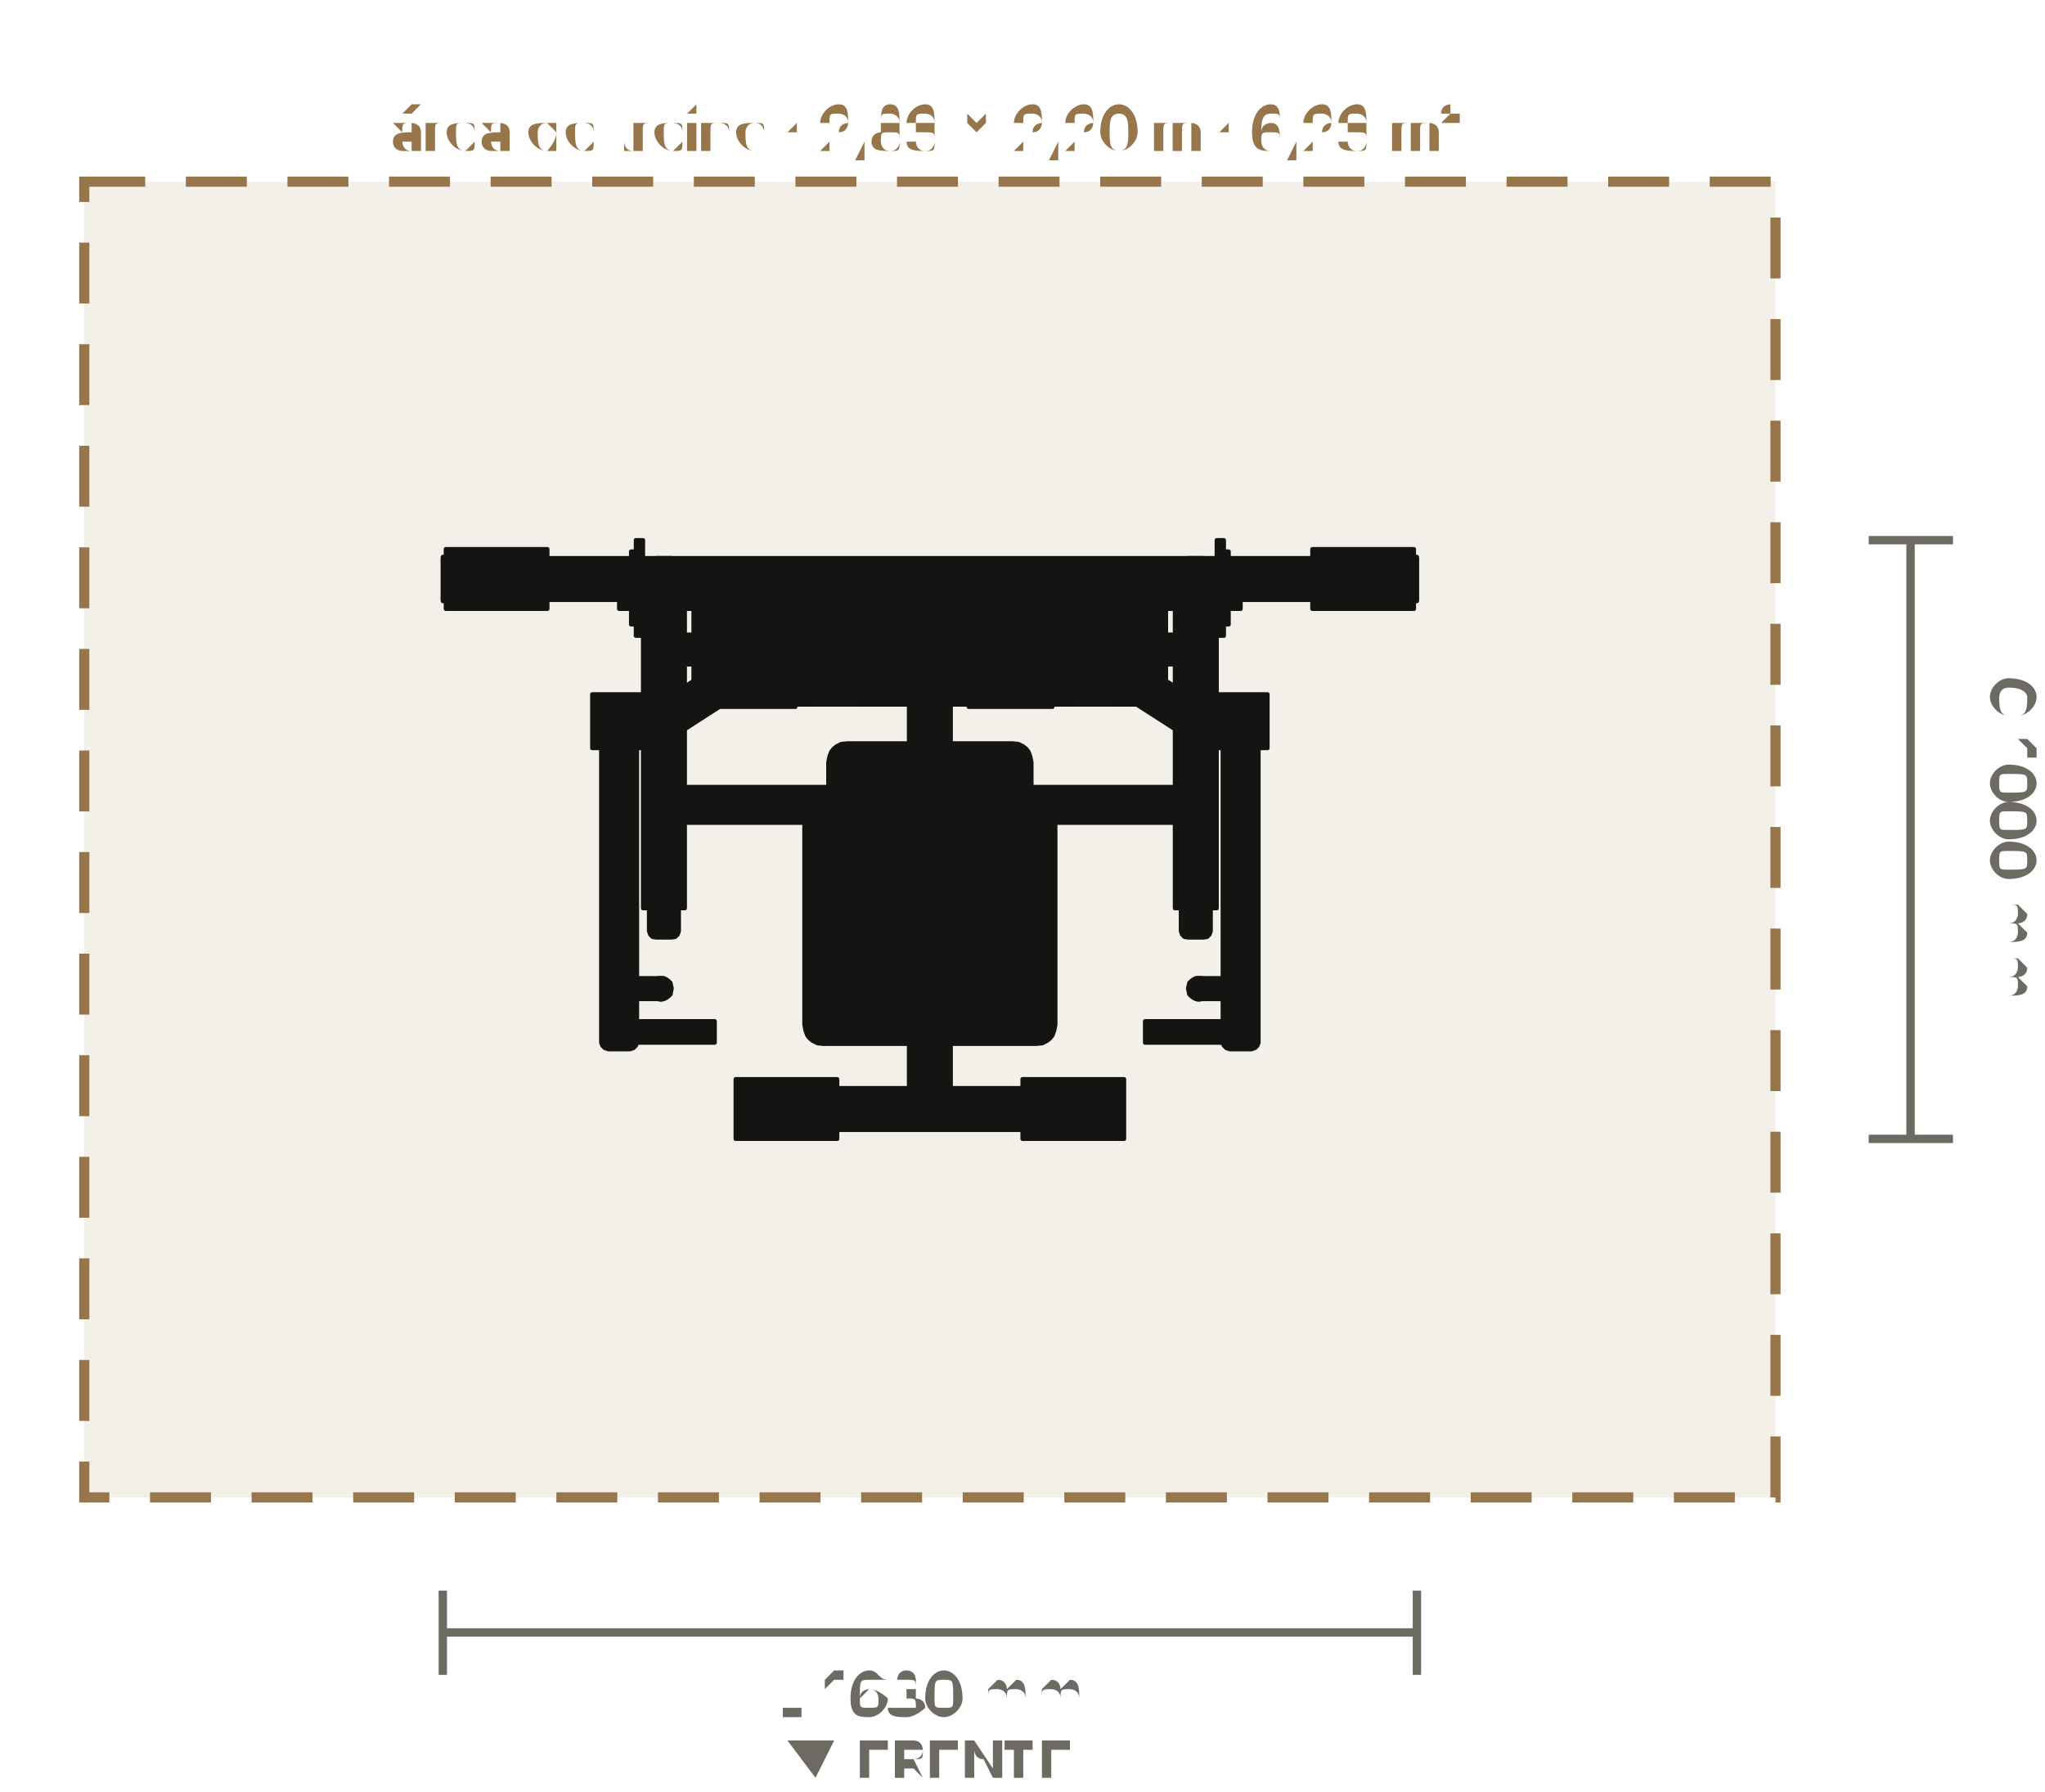
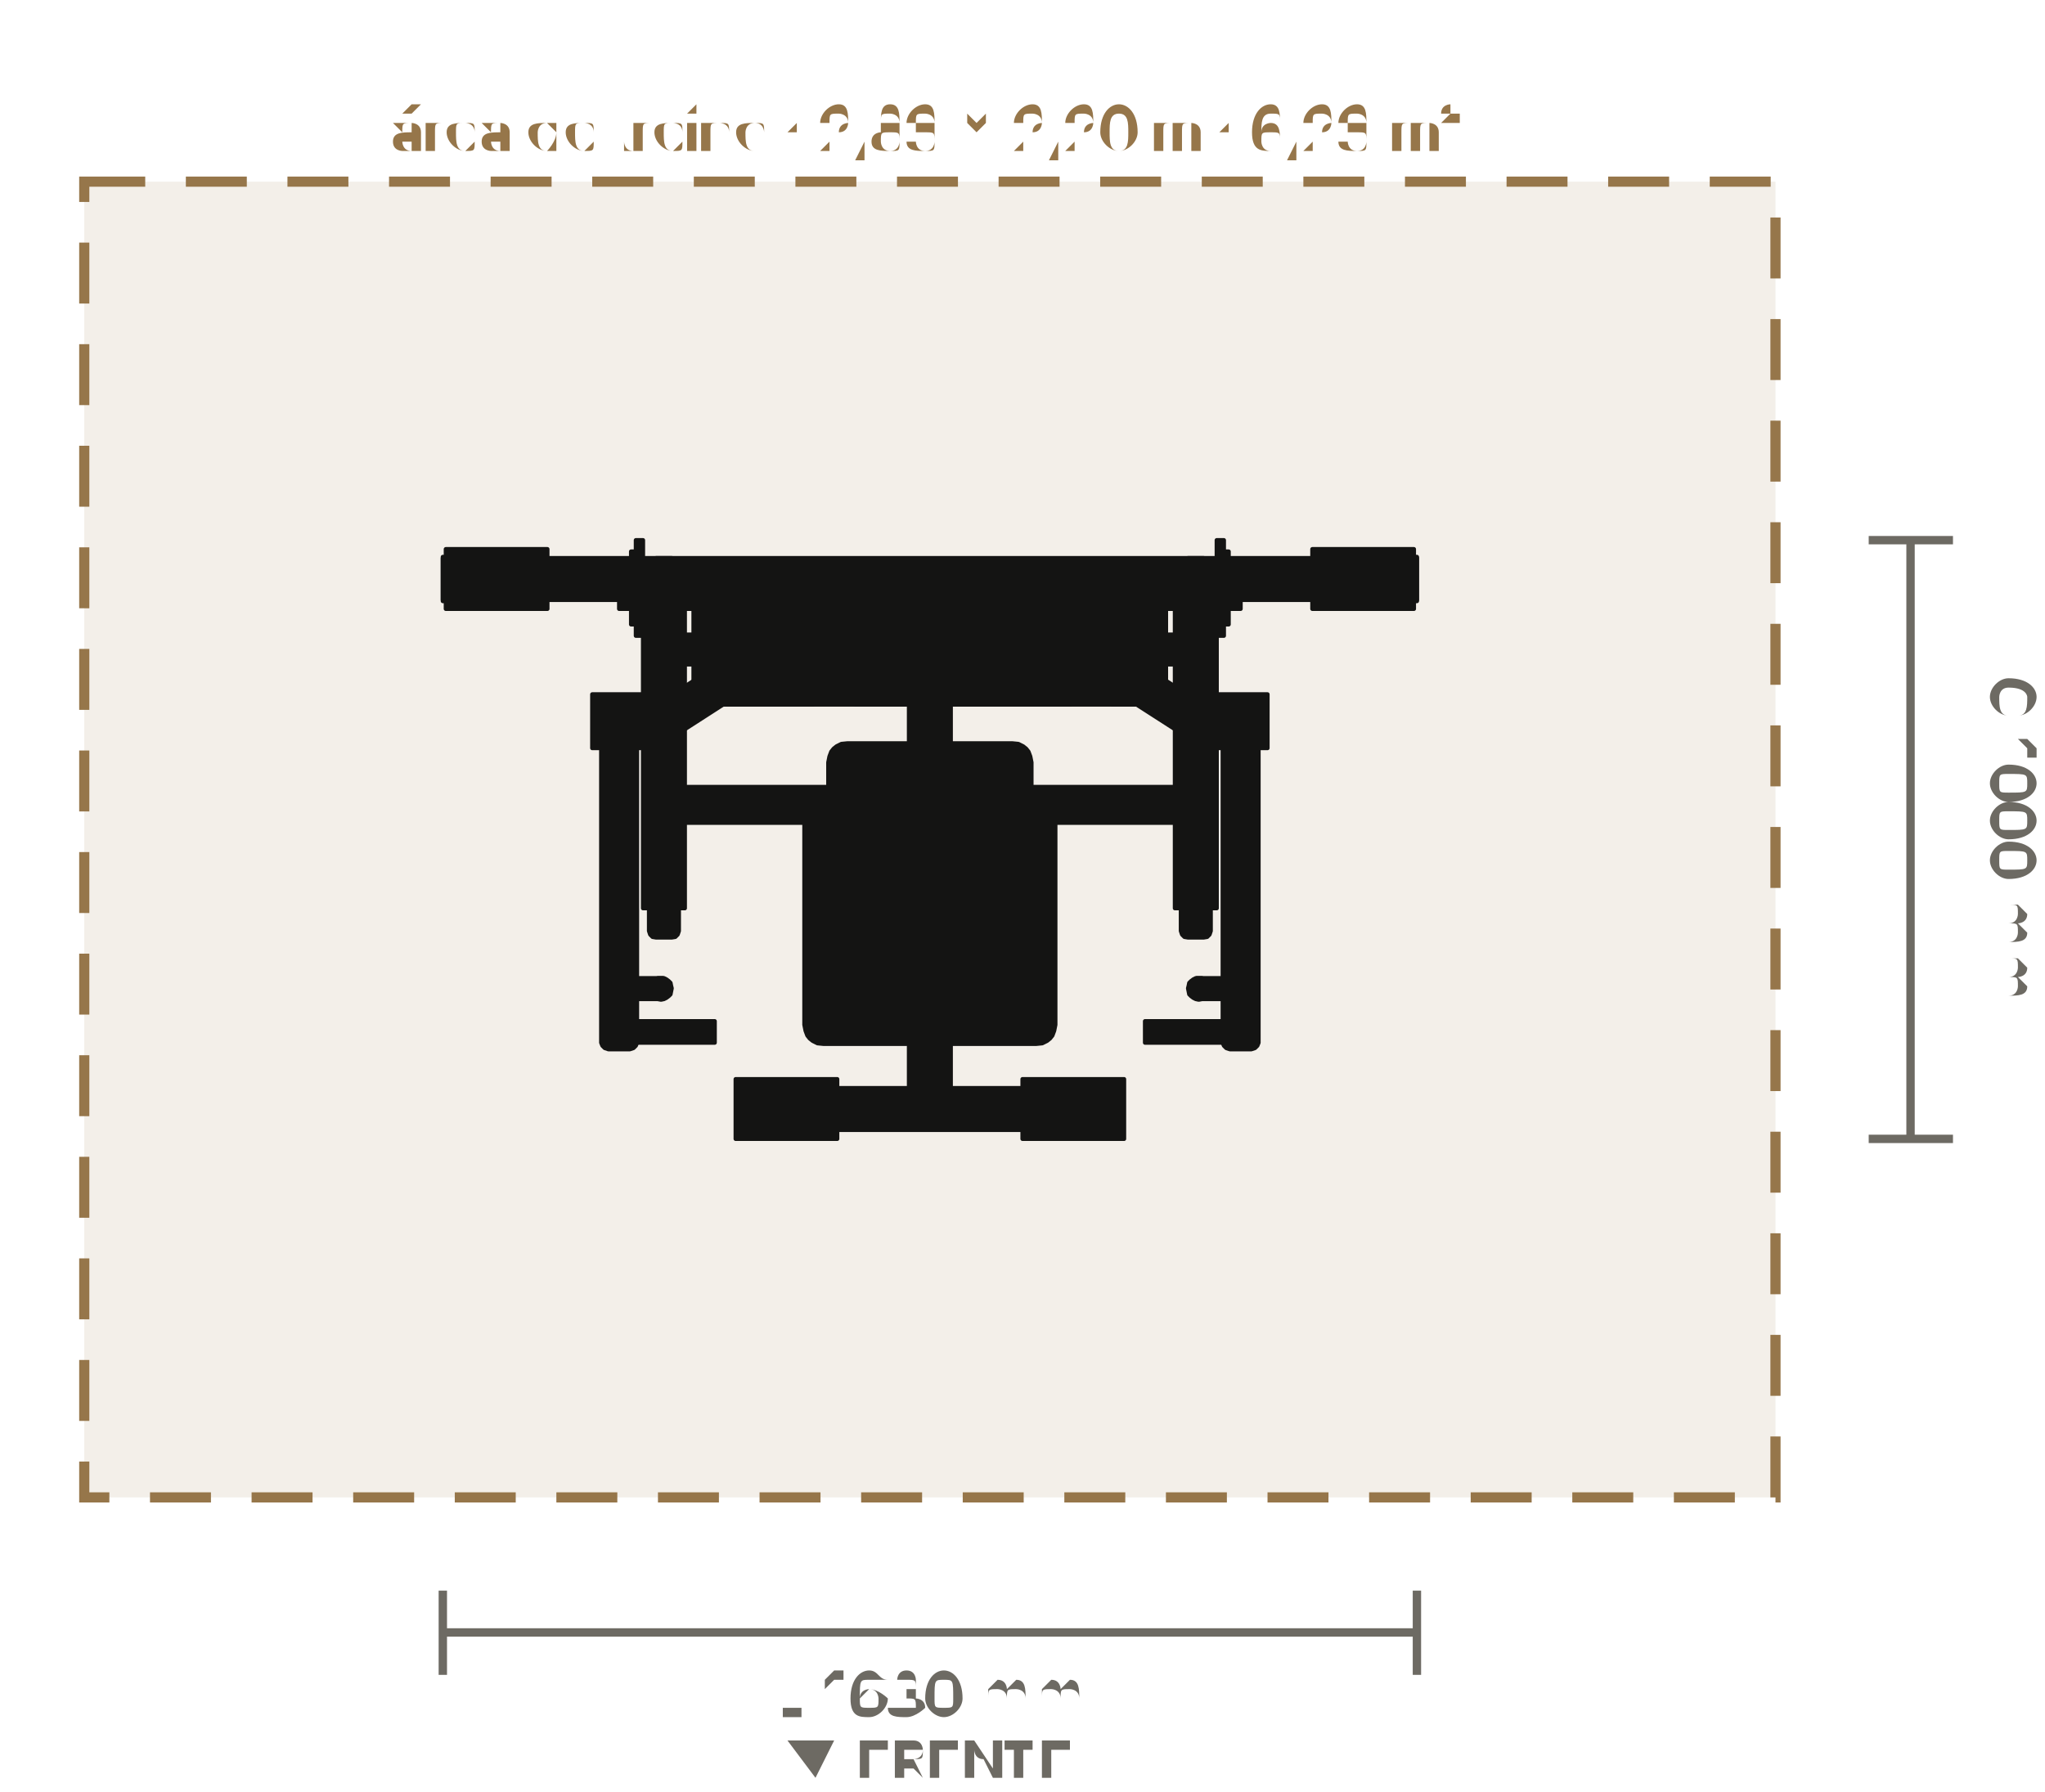
<svg xmlns="http://www.w3.org/2000/svg" viewBox="-1.556 -1.405 3.422 2.998" role="img" aria-label="Planta do Supino Declinado Iso-Lateral (LD-B027): 1630 × 1002 mm, com 60 cm de área de treino em volta" data-equipment="LD-B027" data-unit="m">
  <rect class="eq-zone" x="-1.415" y="-1.101" width="2.83" height="2.202" style="fill:#96764a;fill-opacity:.12;stroke:#96764a;stroke-width:0.017;stroke-dasharray:0.102 0.068" />
  <text class="eq-zone-label" x="0" y="-1.152" style="font-family:Barlow,Inter,Arial,sans-serif;font-size:0.097px;fill:#96764a;text-anchor:middle">área de treino · 2,83 × 2,20 m · 6,23 m²</text>
  <g class="eq-parts">
    <polygon class="eq-part" points="-0.815,-0.471 0.815,-0.471 0.815,-0.401 -0.815,-0.401" style="fill:#141413;stroke:#141413;stroke-width:0.007;stroke-linejoin:round" />
    <polygon class="eq-part" points="-0.035,-0.436 0.035,-0.436 0.035,0.451 -0.035,0.451" style="fill:#141413;stroke:#141413;stroke-width:0.007;stroke-linejoin:round" />
    <polygon class="eq-part" points="-0.3,0.416 0.3,0.416 0.3,0.486 -0.3,0.486" style="fill:#141413;stroke:#141413;stroke-width:0.007;stroke-linejoin:round" />
    <polygon class="eq-part" points="-0.81,-0.486 -0.64,-0.486 -0.64,-0.386 -0.81,-0.386" style="fill:#141413;stroke:#141413;stroke-width:0.007;stroke-linejoin:round" />
    <polygon class="eq-part" points="-0.791,-0.436 -0.791,-0.439 -0.789,-0.442 -0.788,-0.444 -0.785,-0.446 -0.783,-0.447 -0.78,-0.447 -0.777,-0.447 -0.774,-0.446 -0.772,-0.444 -0.77,-0.442 -0.769,-0.439 -0.769,-0.436 -0.769,-0.433 -0.77,-0.43 -0.772,-0.428 -0.774,-0.426 -0.777,-0.425 -0.78,-0.425 -0.783,-0.425 -0.785,-0.426 -0.788,-0.428 -0.789,-0.43 -0.791,-0.433" style="fill:#141413;stroke:#141413;stroke-width:0.007;stroke-linejoin:round" />
    <polygon class="eq-part" points="-0.681,-0.436 -0.681,-0.439 -0.679,-0.442 -0.678,-0.444 -0.675,-0.446 -0.673,-0.447 -0.67,-0.447 -0.667,-0.447 -0.664,-0.446 -0.662,-0.444 -0.66,-0.442 -0.659,-0.439 -0.659,-0.436 -0.659,-0.433 -0.66,-0.43 -0.662,-0.428 -0.664,-0.426 -0.667,-0.425 -0.67,-0.425 -0.673,-0.425 -0.675,-0.426 -0.678,-0.428 -0.679,-0.43 -0.681,-0.433" style="fill:#141413;stroke:#141413;stroke-width:0.007;stroke-linejoin:round" />
    <polygon class="eq-part" points="-0.325,0.401 -0.155,0.401 -0.155,0.501 -0.325,0.501" style="fill:#141413;stroke:#141413;stroke-width:0.007;stroke-linejoin:round" />
    <polygon class="eq-part" points="-0.306,0.451 -0.306,0.448 -0.304,0.446 -0.303,0.443 -0.3,0.441 -0.298,0.44 -0.295,0.44 -0.292,0.44 -0.289,0.441 -0.287,0.443 -0.285,0.446 -0.284,0.448 -0.284,0.451 -0.284,0.454 -0.285,0.457 -0.287,0.459 -0.289,0.461 -0.292,0.462 -0.295,0.462 -0.298,0.462 -0.3,0.461 -0.303,0.459 -0.304,0.457 -0.306,0.454" style="fill:#141413;stroke:#141413;stroke-width:0.007;stroke-linejoin:round" />
    <polygon class="eq-part" points="-0.196,0.451 -0.196,0.448 -0.195,0.446 -0.193,0.443 -0.191,0.441 -0.188,0.44 -0.185,0.44 -0.182,0.44 -0.179,0.441 -0.177,0.443 -0.175,0.446 -0.174,0.448 -0.174,0.451 -0.174,0.454 -0.175,0.457 -0.177,0.459 -0.179,0.461 -0.182,0.462 -0.185,0.462 -0.188,0.462 -0.191,0.461 -0.193,0.459 -0.195,0.457 -0.196,0.454" style="fill:#141413;stroke:#141413;stroke-width:0.007;stroke-linejoin:round" />
    <polygon class="eq-part" points="-0.815,-0.473 -0.803,-0.473 -0.803,-0.399 -0.815,-0.399" style="fill:#141413;stroke:#141413;stroke-width:0.007;stroke-linejoin:round" />
    <polygon class="eq-part" points="-0.3,0.414 -0.288,0.414 -0.288,0.488 -0.3,0.488" style="fill:#141413;stroke:#141413;stroke-width:0.007;stroke-linejoin:round" />
    <polygon class="eq-part" points="0.64,-0.486 0.81,-0.486 0.81,-0.386 0.64,-0.386" style="fill:#141413;stroke:#141413;stroke-width:0.007;stroke-linejoin:round" />
    <polygon class="eq-part" points="0.659,-0.436 0.659,-0.439 0.66,-0.442 0.662,-0.444 0.664,-0.446 0.667,-0.447 0.67,-0.447 0.673,-0.447 0.675,-0.446 0.678,-0.444 0.679,-0.442 0.681,-0.439 0.681,-0.436 0.681,-0.433 0.679,-0.43 0.678,-0.428 0.675,-0.426 0.673,-0.425 0.67,-0.425 0.667,-0.425 0.664,-0.426 0.662,-0.428 0.66,-0.43 0.659,-0.433" style="fill:#141413;stroke:#141413;stroke-width:0.007;stroke-linejoin:round" />
    <polygon class="eq-part" points="0.769,-0.436 0.769,-0.439 0.77,-0.442 0.772,-0.444 0.774,-0.446 0.777,-0.447 0.78,-0.447 0.783,-0.447 0.785,-0.446 0.788,-0.444 0.789,-0.442 0.791,-0.439 0.791,-0.436 0.791,-0.433 0.789,-0.43 0.788,-0.428 0.785,-0.426 0.783,-0.425 0.78,-0.425 0.777,-0.425 0.774,-0.426 0.772,-0.428 0.77,-0.43 0.769,-0.433" style="fill:#141413;stroke:#141413;stroke-width:0.007;stroke-linejoin:round" />
    <polygon class="eq-part" points="0.155,0.401 0.325,0.401 0.325,0.501 0.155,0.501" style="fill:#141413;stroke:#141413;stroke-width:0.007;stroke-linejoin:round" />
    <polygon class="eq-part" points="0.174,0.451 0.174,0.448 0.175,0.446 0.177,0.443 0.179,0.441 0.182,0.44 0.185,0.44 0.188,0.44 0.191,0.441 0.193,0.443 0.195,0.446 0.196,0.448 0.196,0.451 0.196,0.454 0.195,0.457 0.193,0.459 0.191,0.461 0.188,0.462 0.185,0.462 0.182,0.462 0.179,0.461 0.177,0.459 0.175,0.457 0.174,0.454" style="fill:#141413;stroke:#141413;stroke-width:0.007;stroke-linejoin:round" />
    <polygon class="eq-part" points="0.284,0.451 0.284,0.448 0.285,0.446 0.287,0.443 0.289,0.441 0.292,0.44 0.295,0.44 0.298,0.44 0.3,0.441 0.303,0.443 0.304,0.446 0.306,0.448 0.306,0.451 0.306,0.454 0.304,0.457 0.303,0.459 0.3,0.461 0.298,0.462 0.295,0.462 0.292,0.462 0.289,0.461 0.287,0.459 0.285,0.457 0.284,0.454" style="fill:#141413;stroke:#141413;stroke-width:0.007;stroke-linejoin:round" />
    <polygon class="eq-part" points="0.803,-0.473 0.815,-0.473 0.815,-0.399 0.803,-0.399" style="fill:#141413;stroke:#141413;stroke-width:0.007;stroke-linejoin:round" />
    <polygon class="eq-part" points="0.288,0.414 0.3,0.414 0.3,0.488 0.288,0.488" style="fill:#141413;stroke:#141413;stroke-width:0.007;stroke-linejoin:round" />
    <polygon class="eq-part" points="-0.395,-0.466 -0.365,-0.466 -0.365,-0.226 -0.395,-0.226" style="fill:#141413;stroke:#141413;stroke-width:0.007;stroke-linejoin:round" />
    <polygon class="eq-part" points="-0.065,-0.466 -0.035,-0.466 -0.035,-0.226 -0.065,-0.226" style="fill:#141413;stroke:#141413;stroke-width:0.007;stroke-linejoin:round" />
    <polygon class="eq-part" points="-0.395,-0.466 -0.035,-0.466 -0.035,-0.226 -0.395,-0.226" style="fill:#141413;stroke:#141413;stroke-width:0.007;stroke-linejoin:round" />
    <polygon class="eq-part" points="-0.395,-0.466 -0.035,-0.466 -0.035,-0.226 -0.395,-0.226" style="fill:#141413;stroke:#141413;stroke-width:0.007;stroke-linejoin:round" />
    <polygon class="eq-part" points="-0.395,-0.238 -0.195,-0.238 -0.195,-0.226 -0.395,-0.226" style="fill:#141413;stroke:#141413;stroke-width:0.007;stroke-linejoin:round" />
    <polygon class="eq-part" points="-0.125,-0.238 -0.035,-0.238 -0.035,-0.226 -0.125,-0.226" style="fill:#141413;stroke:#141413;stroke-width:0.007;stroke-linejoin:round" />
-     <polygon class="eq-part" points="-0.365,-0.226 -0.225,-0.226 -0.225,-0.222 -0.365,-0.222" style="fill:#141413;stroke:#141413;stroke-width:0.007;stroke-linejoin:round" />
    <polygon class="eq-part" points="-0.305,-0.346 -0.305,-0.349 -0.304,-0.351 -0.302,-0.353 -0.3,-0.355 -0.298,-0.356 -0.295,-0.356 -0.292,-0.356 -0.29,-0.355 -0.288,-0.353 -0.286,-0.351 -0.285,-0.349 -0.285,-0.346 -0.285,-0.343 -0.286,-0.341 -0.288,-0.339 -0.29,-0.337 -0.292,-0.336 -0.295,-0.336 -0.298,-0.336 -0.3,-0.337 -0.302,-0.339 -0.304,-0.341 -0.305,-0.343" style="fill:#141413;stroke:#141413;stroke-width:0.007;stroke-linejoin:round" />
    <polygon class="eq-part" points="-0.145,-0.346 -0.145,-0.349 -0.144,-0.351 -0.142,-0.353 -0.14,-0.355 -0.138,-0.356 -0.135,-0.356 -0.132,-0.356 -0.13,-0.355 -0.128,-0.353 -0.126,-0.351 -0.125,-0.349 -0.125,-0.346 -0.125,-0.343 -0.126,-0.341 -0.128,-0.339 -0.13,-0.337 -0.132,-0.336 -0.135,-0.336 -0.138,-0.336 -0.14,-0.337 -0.142,-0.339 -0.144,-0.341 -0.145,-0.343" style="fill:#141413;stroke:#141413;stroke-width:0.007;stroke-linejoin:round" />
    <polygon class="eq-part" points="-0.345,-0.426 -0.085,-0.426 -0.085,-0.266 -0.345,-0.266" style="fill:#141413;stroke:#141413;stroke-width:0.007;stroke-linejoin:round" />
    <polygon class="eq-part" points="-0.345,-0.426 -0.085,-0.426 -0.085,-0.266 -0.345,-0.266" style="fill:#141413;stroke:#141413;stroke-width:0.007;stroke-linejoin:round" />
    <polygon class="eq-part" points="-0.219,-0.346 -0.219,-0.347 -0.218,-0.348 -0.218,-0.349 -0.217,-0.349 -0.216,-0.35 -0.215,-0.35 -0.214,-0.35 -0.213,-0.349 -0.212,-0.349 -0.211,-0.348 -0.211,-0.347 -0.211,-0.346 -0.211,-0.345 -0.211,-0.344 -0.212,-0.343 -0.213,-0.343 -0.214,-0.342 -0.215,-0.342 -0.216,-0.342 -0.217,-0.343 -0.218,-0.343 -0.218,-0.344 -0.219,-0.345" style="fill:#141413;stroke:#141413;stroke-width:0.007;stroke-linejoin:round" />
    <polygon class="eq-part" points="-0.335,-0.411 -0.095,-0.411 -0.095,-0.281 -0.335,-0.281" style="fill:#141413;stroke:#141413;stroke-width:0.007;stroke-linejoin:round" />
    <polygon class="eq-part" points="-0.335,-0.411 -0.095,-0.411 -0.095,-0.281 -0.335,-0.281" style="fill:#141413;stroke:#141413;stroke-width:0.007;stroke-linejoin:round" />
    <polygon class="eq-part" points="-0.335,-0.411 -0.095,-0.411 -0.095,-0.281 -0.335,-0.281" style="fill:#141413;stroke:#141413;stroke-width:0.007;stroke-linejoin:round" />
    <polygon class="eq-part" points="-0.335,-0.411 -0.095,-0.411 -0.095,-0.281 -0.335,-0.281" style="fill:#141413;stroke:#141413;stroke-width:0.007;stroke-linejoin:round" />
    <polygon class="eq-part" points="-0.335,-0.411 -0.095,-0.411 -0.095,-0.281 -0.335,-0.281" style="fill:#141413;stroke:#141413;stroke-width:0.007;stroke-linejoin:round" />
    <polygon class="eq-part" points="-0.335,-0.411 -0.095,-0.411 -0.095,-0.281 -0.335,-0.281" style="fill:#141413;stroke:#141413;stroke-width:0.007;stroke-linejoin:round" />
    <polygon class="eq-part" points="-0.335,-0.411 -0.095,-0.411 -0.095,-0.281 -0.335,-0.281" style="fill:#141413;stroke:#141413;stroke-width:0.007;stroke-linejoin:round" />
    <polygon class="eq-part" points="-0.335,-0.411 -0.095,-0.411 -0.095,-0.281 -0.335,-0.281" style="fill:#141413;stroke:#141413;stroke-width:0.007;stroke-linejoin:round" />
    <polygon class="eq-part" points="-0.335,-0.411 -0.095,-0.411 -0.095,-0.281 -0.335,-0.281" style="fill:#141413;stroke:#141413;stroke-width:0.007;stroke-linejoin:round" />
    <polygon class="eq-part" points="-0.221,-0.346 -0.221,-0.347 -0.22,-0.349 -0.219,-0.35 -0.218,-0.351 -0.217,-0.352 -0.215,-0.352 -0.213,-0.352 -0.212,-0.351 -0.211,-0.35 -0.21,-0.349 -0.209,-0.347 -0.209,-0.346 -0.209,-0.344 -0.21,-0.343 -0.211,-0.342 -0.212,-0.341 -0.213,-0.34 -0.215,-0.34 -0.217,-0.34 -0.218,-0.341 -0.219,-0.342 -0.22,-0.343 -0.221,-0.344" style="fill:#141413;stroke:#141413;stroke-width:0.007;stroke-linejoin:round" />
    <polygon class="eq-part" points="-0.221,-0.301 -0.209,-0.301 -0.209,-0.231 -0.221,-0.231" style="fill:#141413;stroke:#141413;stroke-width:0.007;stroke-linejoin:round" />
    <polygon class="eq-part" points="-0.365,-0.466 -0.065,-0.466 -0.065,-0.454 -0.365,-0.454" style="fill:#141413;stroke:#141413;stroke-width:0.007;stroke-linejoin:round" />
    <polygon class="eq-part" points="0.035,-0.466 0.065,-0.466 0.065,-0.226 0.035,-0.226" style="fill:#141413;stroke:#141413;stroke-width:0.007;stroke-linejoin:round" />
    <polygon class="eq-part" points="0.365,-0.466 0.395,-0.466 0.395,-0.226 0.365,-0.226" style="fill:#141413;stroke:#141413;stroke-width:0.007;stroke-linejoin:round" />
    <polygon class="eq-part" points="0.035,-0.466 0.395,-0.466 0.395,-0.226 0.035,-0.226" style="fill:#141413;stroke:#141413;stroke-width:0.007;stroke-linejoin:round" />
    <polygon class="eq-part" points="0.035,-0.466 0.395,-0.466 0.395,-0.226 0.035,-0.226" style="fill:#141413;stroke:#141413;stroke-width:0.007;stroke-linejoin:round" />
    <polygon class="eq-part" points="0.035,-0.238 0.235,-0.238 0.235,-0.226 0.035,-0.226" style="fill:#141413;stroke:#141413;stroke-width:0.007;stroke-linejoin:round" />
    <polygon class="eq-part" points="0.305,-0.238 0.395,-0.238 0.395,-0.226 0.305,-0.226" style="fill:#141413;stroke:#141413;stroke-width:0.007;stroke-linejoin:round" />
-     <polygon class="eq-part" points="0.065,-0.226 0.205,-0.226 0.205,-0.222 0.065,-0.222" style="fill:#141413;stroke:#141413;stroke-width:0.007;stroke-linejoin:round" />
    <polygon class="eq-part" points="0.125,-0.346 0.125,-0.349 0.126,-0.351 0.128,-0.353 0.13,-0.355 0.132,-0.356 0.135,-0.356 0.138,-0.356 0.14,-0.355 0.142,-0.353 0.144,-0.351 0.145,-0.349 0.145,-0.346 0.145,-0.343 0.144,-0.341 0.142,-0.339 0.14,-0.337 0.138,-0.336 0.135,-0.336 0.132,-0.336 0.13,-0.337 0.128,-0.339 0.126,-0.341 0.125,-0.343" style="fill:#141413;stroke:#141413;stroke-width:0.007;stroke-linejoin:round" />
    <polygon class="eq-part" points="0.285,-0.346 0.285,-0.349 0.286,-0.351 0.288,-0.353 0.29,-0.355 0.292,-0.356 0.295,-0.356 0.298,-0.356 0.3,-0.355 0.302,-0.353 0.304,-0.351 0.305,-0.349 0.305,-0.346 0.305,-0.343 0.304,-0.341 0.302,-0.339 0.3,-0.337 0.298,-0.336 0.295,-0.336 0.292,-0.336 0.29,-0.337 0.288,-0.339 0.286,-0.341 0.285,-0.343" style="fill:#141413;stroke:#141413;stroke-width:0.007;stroke-linejoin:round" />
    <polygon class="eq-part" points="0.085,-0.426 0.345,-0.426 0.345,-0.266 0.085,-0.266" style="fill:#141413;stroke:#141413;stroke-width:0.007;stroke-linejoin:round" />
    <polygon class="eq-part" points="0.085,-0.426 0.345,-0.426 0.345,-0.266 0.085,-0.266" style="fill:#141413;stroke:#141413;stroke-width:0.007;stroke-linejoin:round" />
    <polygon class="eq-part" points="0.211,-0.346 0.211,-0.347 0.211,-0.348 0.212,-0.349 0.213,-0.349 0.214,-0.35 0.215,-0.35 0.216,-0.35 0.217,-0.349 0.218,-0.349 0.218,-0.348 0.219,-0.347 0.219,-0.346 0.219,-0.345 0.218,-0.344 0.218,-0.343 0.217,-0.343 0.216,-0.342 0.215,-0.342 0.214,-0.342 0.213,-0.343 0.212,-0.343 0.211,-0.344 0.211,-0.345" style="fill:#141413;stroke:#141413;stroke-width:0.007;stroke-linejoin:round" />
    <polygon class="eq-part" points="0.095,-0.411 0.335,-0.411 0.335,-0.281 0.095,-0.281" style="fill:#141413;stroke:#141413;stroke-width:0.007;stroke-linejoin:round" />
    <polygon class="eq-part" points="0.095,-0.411 0.335,-0.411 0.335,-0.281 0.095,-0.281" style="fill:#141413;stroke:#141413;stroke-width:0.007;stroke-linejoin:round" />
    <polygon class="eq-part" points="0.095,-0.411 0.335,-0.411 0.335,-0.281 0.095,-0.281" style="fill:#141413;stroke:#141413;stroke-width:0.007;stroke-linejoin:round" />
    <polygon class="eq-part" points="0.095,-0.411 0.335,-0.411 0.335,-0.281 0.095,-0.281" style="fill:#141413;stroke:#141413;stroke-width:0.007;stroke-linejoin:round" />
    <polygon class="eq-part" points="0.095,-0.411 0.335,-0.411 0.335,-0.281 0.095,-0.281" style="fill:#141413;stroke:#141413;stroke-width:0.007;stroke-linejoin:round" />
    <polygon class="eq-part" points="0.095,-0.411 0.335,-0.411 0.335,-0.281 0.095,-0.281" style="fill:#141413;stroke:#141413;stroke-width:0.007;stroke-linejoin:round" />
    <polygon class="eq-part" points="0.095,-0.411 0.335,-0.411 0.335,-0.281 0.095,-0.281" style="fill:#141413;stroke:#141413;stroke-width:0.007;stroke-linejoin:round" />
    <polygon class="eq-part" points="0.095,-0.411 0.335,-0.411 0.335,-0.281 0.095,-0.281" style="fill:#141413;stroke:#141413;stroke-width:0.007;stroke-linejoin:round" />
    <polygon class="eq-part" points="0.095,-0.411 0.335,-0.411 0.335,-0.281 0.095,-0.281" style="fill:#141413;stroke:#141413;stroke-width:0.007;stroke-linejoin:round" />
    <polygon class="eq-part" points="0.209,-0.346 0.209,-0.347 0.21,-0.349 0.211,-0.35 0.212,-0.351 0.213,-0.352 0.215,-0.352 0.217,-0.352 0.218,-0.351 0.219,-0.35 0.22,-0.349 0.221,-0.347 0.221,-0.346 0.221,-0.344 0.22,-0.343 0.219,-0.342 0.218,-0.341 0.217,-0.34 0.215,-0.34 0.213,-0.34 0.212,-0.341 0.211,-0.342 0.21,-0.343 0.209,-0.344" style="fill:#141413;stroke:#141413;stroke-width:0.007;stroke-linejoin:round" />
    <polygon class="eq-part" points="0.209,-0.301 0.221,-0.301 0.221,-0.231 0.209,-0.231" style="fill:#141413;stroke:#141413;stroke-width:0.007;stroke-linejoin:round" />
    <polygon class="eq-part" points="0.065,-0.466 0.365,-0.466 0.365,-0.454 0.065,-0.454" style="fill:#141413;stroke:#141413;stroke-width:0.007;stroke-linejoin:round" />
    <polygon class="eq-part" points="-0.035,0.119 -0.035,0.116 -0.033,0.113 -0.032,0.111 -0.029,0.109 -0.026,0.108 -0.023,0.107 0.023,0.107 0.026,0.108 0.029,0.109 0.032,0.111 0.033,0.113 0.035,0.116 0.035,0.119 0.035,0.165 0.035,0.168 0.033,0.171 0.032,0.174 0.029,0.176 0.026,0.177 0.023,0.177 -0.023,0.177 -0.026,0.177 -0.029,0.176 -0.032,0.174 -0.033,0.171 -0.035,0.168 -0.035,0.165" style="fill:#141413;stroke:#141413;stroke-width:0.007;stroke-linejoin:round" />
    <polygon class="eq-part" points="0.035,0.12 0.047,0.12 0.047,0.165 0.035,0.165" style="fill:#141413;stroke:#141413;stroke-width:0.007;stroke-linejoin:round" />
    <polygon class="eq-part" points="0.033,0.142 0.033,0.141 0.033,0.139 0.033,0.137 0.034,0.136 0.034,0.136 0.035,0.135 0.115,0.135 0.116,0.136 0.116,0.136 0.117,0.137 0.117,0.139 0.117,0.141 0.117,0.142 0.117,0.144 0.117,0.146 0.117,0.147 0.116,0.148 0.116,0.149 0.115,0.149 0.035,0.149 0.034,0.149 0.034,0.148 0.033,0.147 0.033,0.146 0.033,0.144" style="fill:#141413;stroke:#141413;stroke-width:0.007;stroke-linejoin:round" />
    <polygon class="eq-part" points="-0.21,-0.025 -0.208,-0.036 -0.205,-0.043 -0.201,-0.048 -0.196,-0.052 -0.188,-0.056 -0.178,-0.058 0.178,-0.058 0.188,-0.056 0.196,-0.052 0.201,-0.048 0.205,-0.043 0.208,-0.036 0.21,-0.025 0.21,0.31 0.208,0.32 0.205,0.328 0.201,0.333 0.196,0.337 0.188,0.341 0.178,0.342 -0.178,0.342 -0.188,0.341 -0.196,0.337 -0.201,0.333 -0.205,0.328 -0.208,0.32 -0.21,0.31" style="fill:#141413;stroke:#141413;stroke-width:0.007;stroke-linejoin:round" />
    <polygon class="eq-part" points="-0.17,-0.129 -0.168,-0.139 -0.165,-0.147 -0.161,-0.152 -0.156,-0.156 -0.148,-0.16 -0.138,-0.161 0.138,-0.161 0.148,-0.16 0.156,-0.156 0.161,-0.152 0.165,-0.147 0.168,-0.139 0.17,-0.129 0.17,-0.069 0.168,-0.059 0.165,-0.051 0.161,-0.047 0.156,-0.043 0.148,-0.039 0.138,-0.037 -0.138,-0.037 -0.148,-0.039 -0.156,-0.043 -0.161,-0.047 -0.165,-0.051 -0.168,-0.059 -0.17,-0.069" style="fill:#141413;stroke:#141413;stroke-width:0.007;stroke-linejoin:round" />
    <polygon class="eq-part" points="-0.03,-0.194 -0.028,-0.2 -0.024,-0.205 -0.018,-0.206 0.018,-0.206 0.024,-0.205 0.028,-0.2 0.03,-0.194 0.03,-0.12 0.028,-0.114 0.024,-0.109 0.018,-0.108 -0.018,-0.108 -0.024,-0.109 -0.028,-0.114 -0.03,-0.12" style="fill:#141413;stroke:#141413;stroke-width:0.007;stroke-linejoin:round" />
    <polygon class="eq-part" points="0.475,-0.243 0.565,-0.243 0.565,-0.153 0.475,-0.153" style="fill:#141413;stroke:#141413;stroke-width:0.007;stroke-linejoin:round" />
    <polygon class="eq-part" points="0.49,-0.208 0.492,-0.212 0.496,-0.215 0.502,-0.215 0.538,-0.215 0.544,-0.215 0.548,-0.212 0.55,-0.208 0.55,0.34 0.548,0.345 0.544,0.349 0.538,0.351 0.502,0.351 0.496,0.349 0.492,0.345 0.49,0.34" style="fill:#141413;stroke:#141413;stroke-width:0.007;stroke-linejoin:round" />
    <polygon class="eq-part" points="0.36,0.304 0.52,0.304 0.52,0.34 0.36,0.34" style="fill:#141413;stroke:#141413;stroke-width:0.007;stroke-linejoin:round" />
    <polygon class="eq-part" points="0.445,0.24 0.445,0.238 0.446,0.236 0.446,0.234 0.446,0.233 0.447,0.232 0.448,0.232 0.522,0.232 0.523,0.232 0.524,0.233 0.524,0.234 0.524,0.236 0.525,0.238 0.525,0.24 0.525,0.259 0.525,0.261 0.524,0.263 0.524,0.265 0.524,0.266 0.523,0.267 0.522,0.267 0.448,0.267 0.447,0.267 0.446,0.266 0.446,0.265 0.446,0.263 0.445,0.261 0.445,0.259" style="fill:#141413;stroke:#141413;stroke-width:0.007;stroke-linejoin:round" />
    <polygon class="eq-part" points="0.432,0.249 0.433,0.245 0.434,0.24 0.437,0.237 0.441,0.234 0.445,0.232 0.45,0.232 0.455,0.232 0.459,0.234 0.463,0.237 0.466,0.24 0.467,0.245 0.468,0.249 0.467,0.254 0.466,0.259 0.463,0.262 0.459,0.265 0.455,0.267 0.45,0.268 0.445,0.267 0.441,0.265 0.437,0.262 0.434,0.259 0.433,0.254" style="fill:#141413;stroke:#141413;stroke-width:0.007;stroke-linejoin:round" />
    <polygon class="eq-part" points="-0.565,-0.243 -0.475,-0.243 -0.475,-0.153 -0.565,-0.153" style="fill:#141413;stroke:#141413;stroke-width:0.007;stroke-linejoin:round" />
    <polygon class="eq-part" points="-0.55,-0.208 -0.548,-0.212 -0.544,-0.215 -0.538,-0.215 -0.502,-0.215 -0.496,-0.215 -0.492,-0.212 -0.49,-0.208 -0.49,0.34 -0.492,0.345 -0.496,0.349 -0.502,0.351 -0.538,0.351 -0.544,0.349 -0.548,0.345 -0.55,0.34" style="fill:#141413;stroke:#141413;stroke-width:0.007;stroke-linejoin:round" />
    <polygon class="eq-part" points="-0.52,0.304 -0.36,0.304 -0.36,0.34 -0.52,0.34" style="fill:#141413;stroke:#141413;stroke-width:0.007;stroke-linejoin:round" />
    <polygon class="eq-part" points="-0.525,0.24 -0.525,0.238 -0.524,0.236 -0.524,0.234 -0.524,0.233 -0.523,0.232 -0.522,0.232 -0.448,0.232 -0.447,0.232 -0.446,0.233 -0.446,0.234 -0.446,0.236 -0.445,0.238 -0.445,0.24 -0.445,0.259 -0.445,0.261 -0.446,0.263 -0.446,0.265 -0.446,0.266 -0.447,0.267 -0.448,0.267 -0.522,0.267 -0.523,0.267 -0.524,0.266 -0.524,0.265 -0.524,0.263 -0.525,0.261 -0.525,0.259" style="fill:#141413;stroke:#141413;stroke-width:0.007;stroke-linejoin:round" />
    <polygon class="eq-part" points="-0.468,0.249 -0.467,0.245 -0.466,0.24 -0.463,0.237 -0.459,0.234 -0.455,0.232 -0.45,0.232 -0.445,0.232 -0.441,0.234 -0.437,0.237 -0.434,0.24 -0.433,0.245 -0.432,0.249 -0.433,0.254 -0.434,0.259 -0.437,0.262 -0.441,0.265 -0.445,0.267 -0.45,0.268 -0.455,0.267 -0.459,0.265 -0.463,0.262 -0.466,0.259 -0.467,0.254" style="fill:#141413;stroke:#141413;stroke-width:0.007;stroke-linejoin:round" />
    <polygon class="eq-part" points="0.42,-0.096 0.422,-0.102 0.426,-0.107 0.432,-0.108 0.458,-0.108 0.464,-0.107 0.468,-0.102 0.47,-0.096 0.47,0.153 0.468,0.159 0.464,0.163 0.458,0.164 0.432,0.164 0.426,0.163 0.422,0.159 0.42,0.153" style="fill:#141413;stroke:#141413;stroke-width:0.007;stroke-linejoin:round" />
    <polygon class="eq-part" points="0.42,-0.459 0.422,-0.465 0.426,-0.469 0.432,-0.471 0.458,-0.471 0.464,-0.469 0.468,-0.465 0.47,-0.459 0.47,-0.28 0.468,-0.274 0.464,-0.27 0.458,-0.268 0.432,-0.268 0.426,-0.27 0.422,-0.274 0.42,-0.28" style="fill:#141413;stroke:#141413;stroke-width:0.007;stroke-linejoin:round" />
    <polygon class="eq-part" points="0.42,-0.318 0.47,-0.318 0.47,-0.058 0.42,-0.058" style="fill:#141413;stroke:#141413;stroke-width:0.007;stroke-linejoin:round" />
    <polygon class="eq-part" points="0.42,-0.368 0.47,-0.368 0.47,-0.008 0.42,-0.008" style="fill:#141413;stroke:#141413;stroke-width:0.007;stroke-linejoin:round" />
    <polygon class="eq-part" points="0.41,-0.421 0.48,-0.421 0.48,0.115 0.41,0.115" style="fill:#141413;stroke:#141413;stroke-width:0.007;stroke-linejoin:round" />
    <polygon class="eq-part" points="-0.47,-0.096 -0.468,-0.102 -0.464,-0.107 -0.458,-0.108 -0.432,-0.108 -0.426,-0.107 -0.422,-0.102 -0.42,-0.096 -0.42,0.153 -0.422,0.159 -0.426,0.163 -0.432,0.164 -0.458,0.164 -0.464,0.163 -0.468,0.159 -0.47,0.153" style="fill:#141413;stroke:#141413;stroke-width:0.007;stroke-linejoin:round" />
    <polygon class="eq-part" points="-0.47,-0.459 -0.468,-0.465 -0.464,-0.469 -0.458,-0.471 -0.432,-0.471 -0.426,-0.469 -0.422,-0.465 -0.42,-0.459 -0.42,-0.28 -0.422,-0.274 -0.426,-0.27 -0.432,-0.268 -0.458,-0.268 -0.464,-0.27 -0.468,-0.274 -0.47,-0.28" style="fill:#141413;stroke:#141413;stroke-width:0.007;stroke-linejoin:round" />
    <polygon class="eq-part" points="-0.47,-0.318 -0.42,-0.318 -0.42,-0.058 -0.47,-0.058" style="fill:#141413;stroke:#141413;stroke-width:0.007;stroke-linejoin:round" />
    <polygon class="eq-part" points="-0.47,-0.368 -0.42,-0.368 -0.42,-0.008 -0.47,-0.008" style="fill:#141413;stroke:#141413;stroke-width:0.007;stroke-linejoin:round" />
    <polygon class="eq-part" points="-0.48,-0.421 -0.41,-0.421 -0.41,0.115 -0.48,0.115" style="fill:#141413;stroke:#141413;stroke-width:0.007;stroke-linejoin:round" />
    <polygon class="eq-part" points="-0.445,-0.088 0.445,-0.088 0.445,-0.028 -0.445,-0.028" style="fill:#141413;stroke:#141413;stroke-width:0.007;stroke-linejoin:round" />
    <polygon class="eq-part" points="-0.445,-0.343 0.445,-0.343 0.445,-0.293 -0.445,-0.293" style="fill:#141413;stroke:#141413;stroke-width:0.007;stroke-linejoin:round" />
    <polygon class="eq-part" points="0.445,-0.22 0.49,-0.22 0.49,-0.175 0.445,-0.175" style="fill:#141413;stroke:#141413;stroke-width:0.007;stroke-linejoin:round" />
    <polygon class="eq-part" points="-0.49,-0.22 -0.445,-0.22 -0.445,-0.175 -0.49,-0.175" style="fill:#141413;stroke:#141413;stroke-width:0.007;stroke-linejoin:round" />
    <polygon class="eq-part" points="-0.52,-0.456 0.52,-0.456 0.52,-0.386 -0.52,-0.386" style="fill:#141413;stroke:#141413;stroke-width:0.007;stroke-linejoin:round" />
    <polygon class="eq-part" points="0.48,-0.501 0.492,-0.501 0.492,-0.341 0.48,-0.341" style="fill:#141413;stroke:#141413;stroke-width:0.007;stroke-linejoin:round" />
    <polygon class="eq-part" points="0.492,-0.482 0.5,-0.482 0.5,-0.46 0.492,-0.46" style="fill:#141413;stroke:#141413;stroke-width:0.007;stroke-linejoin:round" />
    <polygon class="eq-part" points="0.492,-0.382 0.5,-0.382 0.5,-0.36 0.492,-0.36" style="fill:#141413;stroke:#141413;stroke-width:0.007;stroke-linejoin:round" />
    <polygon class="eq-part" points="-0.492,-0.501 -0.48,-0.501 -0.48,-0.341 -0.492,-0.341" style="fill:#141413;stroke:#141413;stroke-width:0.007;stroke-linejoin:round" />
    <polygon class="eq-part" points="-0.5,-0.482 -0.492,-0.482 -0.492,-0.46 -0.5,-0.46" style="fill:#141413;stroke:#141413;stroke-width:0.007;stroke-linejoin:round" />
    <polygon class="eq-part" points="-0.5,-0.382 -0.492,-0.382 -0.492,-0.36 -0.5,-0.36" style="fill:#141413;stroke:#141413;stroke-width:0.007;stroke-linejoin:round" />
    <polygon class="eq-part" points="0.19,-0.328 0.19,-0.331 0.191,-0.333 0.192,-0.336 0.193,-0.339 0.213,-0.369 0.214,-0.371 0.216,-0.373 0.219,-0.375 0.221,-0.376 0.223,-0.376 0.224,-0.376 0.469,-0.218 0.47,-0.217 0.47,-0.215 0.47,-0.213 0.469,-0.21 0.468,-0.208 0.467,-0.205 0.447,-0.175 0.446,-0.172 0.444,-0.17 0.441,-0.169 0.439,-0.168 0.438,-0.167 0.436,-0.168 0.192,-0.325 0.19,-0.327" style="fill:#141413;stroke:#141413;stroke-width:0.007;stroke-linejoin:round" />
    <polygon class="eq-part" points="-0.47,-0.215 -0.47,-0.217 -0.469,-0.218 -0.224,-0.376 -0.223,-0.376 -0.221,-0.376 -0.219,-0.375 -0.216,-0.373 -0.214,-0.371 -0.213,-0.369 -0.193,-0.339 -0.192,-0.336 -0.191,-0.333 -0.19,-0.331 -0.19,-0.328 -0.19,-0.327 -0.192,-0.325 -0.436,-0.168 -0.438,-0.167 -0.439,-0.168 -0.441,-0.169 -0.444,-0.17 -0.446,-0.172 -0.447,-0.175 -0.467,-0.205 -0.468,-0.208 -0.469,-0.21 -0.47,-0.213" style="fill:#141413;stroke:#141413;stroke-width:0.007;stroke-linejoin:round" />
  </g>
  <line class="eq-dim" x1="-0.815" y1="1.327" x2="0.815" y2="1.327" style="stroke:#6d6a63;stroke-width:0.014" />
  <line class="eq-dim" x1="-0.815" y1="1.257" x2="-0.815" y2="1.398" style="stroke:#6d6a63;stroke-width:0.014" />
  <line class="eq-dim" x1="0.815" y1="1.257" x2="0.815" y2="1.398" style="stroke:#6d6a63;stroke-width:0.014" />
  <text class="eq-text" x="0" y="1.47" style="font-family:Barlow,Inter,Arial,sans-serif;font-size:0.102px;fill:#6d6a63;text-anchor:middle">L 1630 mm</text>
  <line class="eq-dim" x1="1.641" y1="-0.501" x2="1.641" y2="0.501" style="stroke:#6d6a63;stroke-width:0.014" />
  <line class="eq-dim" x1="1.571" y1="-0.501" x2="1.712" y2="-0.501" style="stroke:#6d6a63;stroke-width:0.014" />
  <line class="eq-dim" x1="1.571" y1="0.501" x2="1.712" y2="0.501" style="stroke:#6d6a63;stroke-width:0.014" />
  <text class="eq-text" x="1.774" y="0" transform="rotate(90 1.7738 0)" style="font-family:Barlow,Inter,Arial,sans-serif;font-size:0.102px;fill:#6d6a63;text-anchor:middle">C 1000 mm</text>
  <text class="eq-text" x="0" y="1.572" style="font-family:Barlow,Inter,Arial,sans-serif;font-size:0.102px;fill:#6d6a63;text-anchor:middle;font-size:0.082px;letter-spacing:.1em">▼ FRENTE</text>
</svg>
